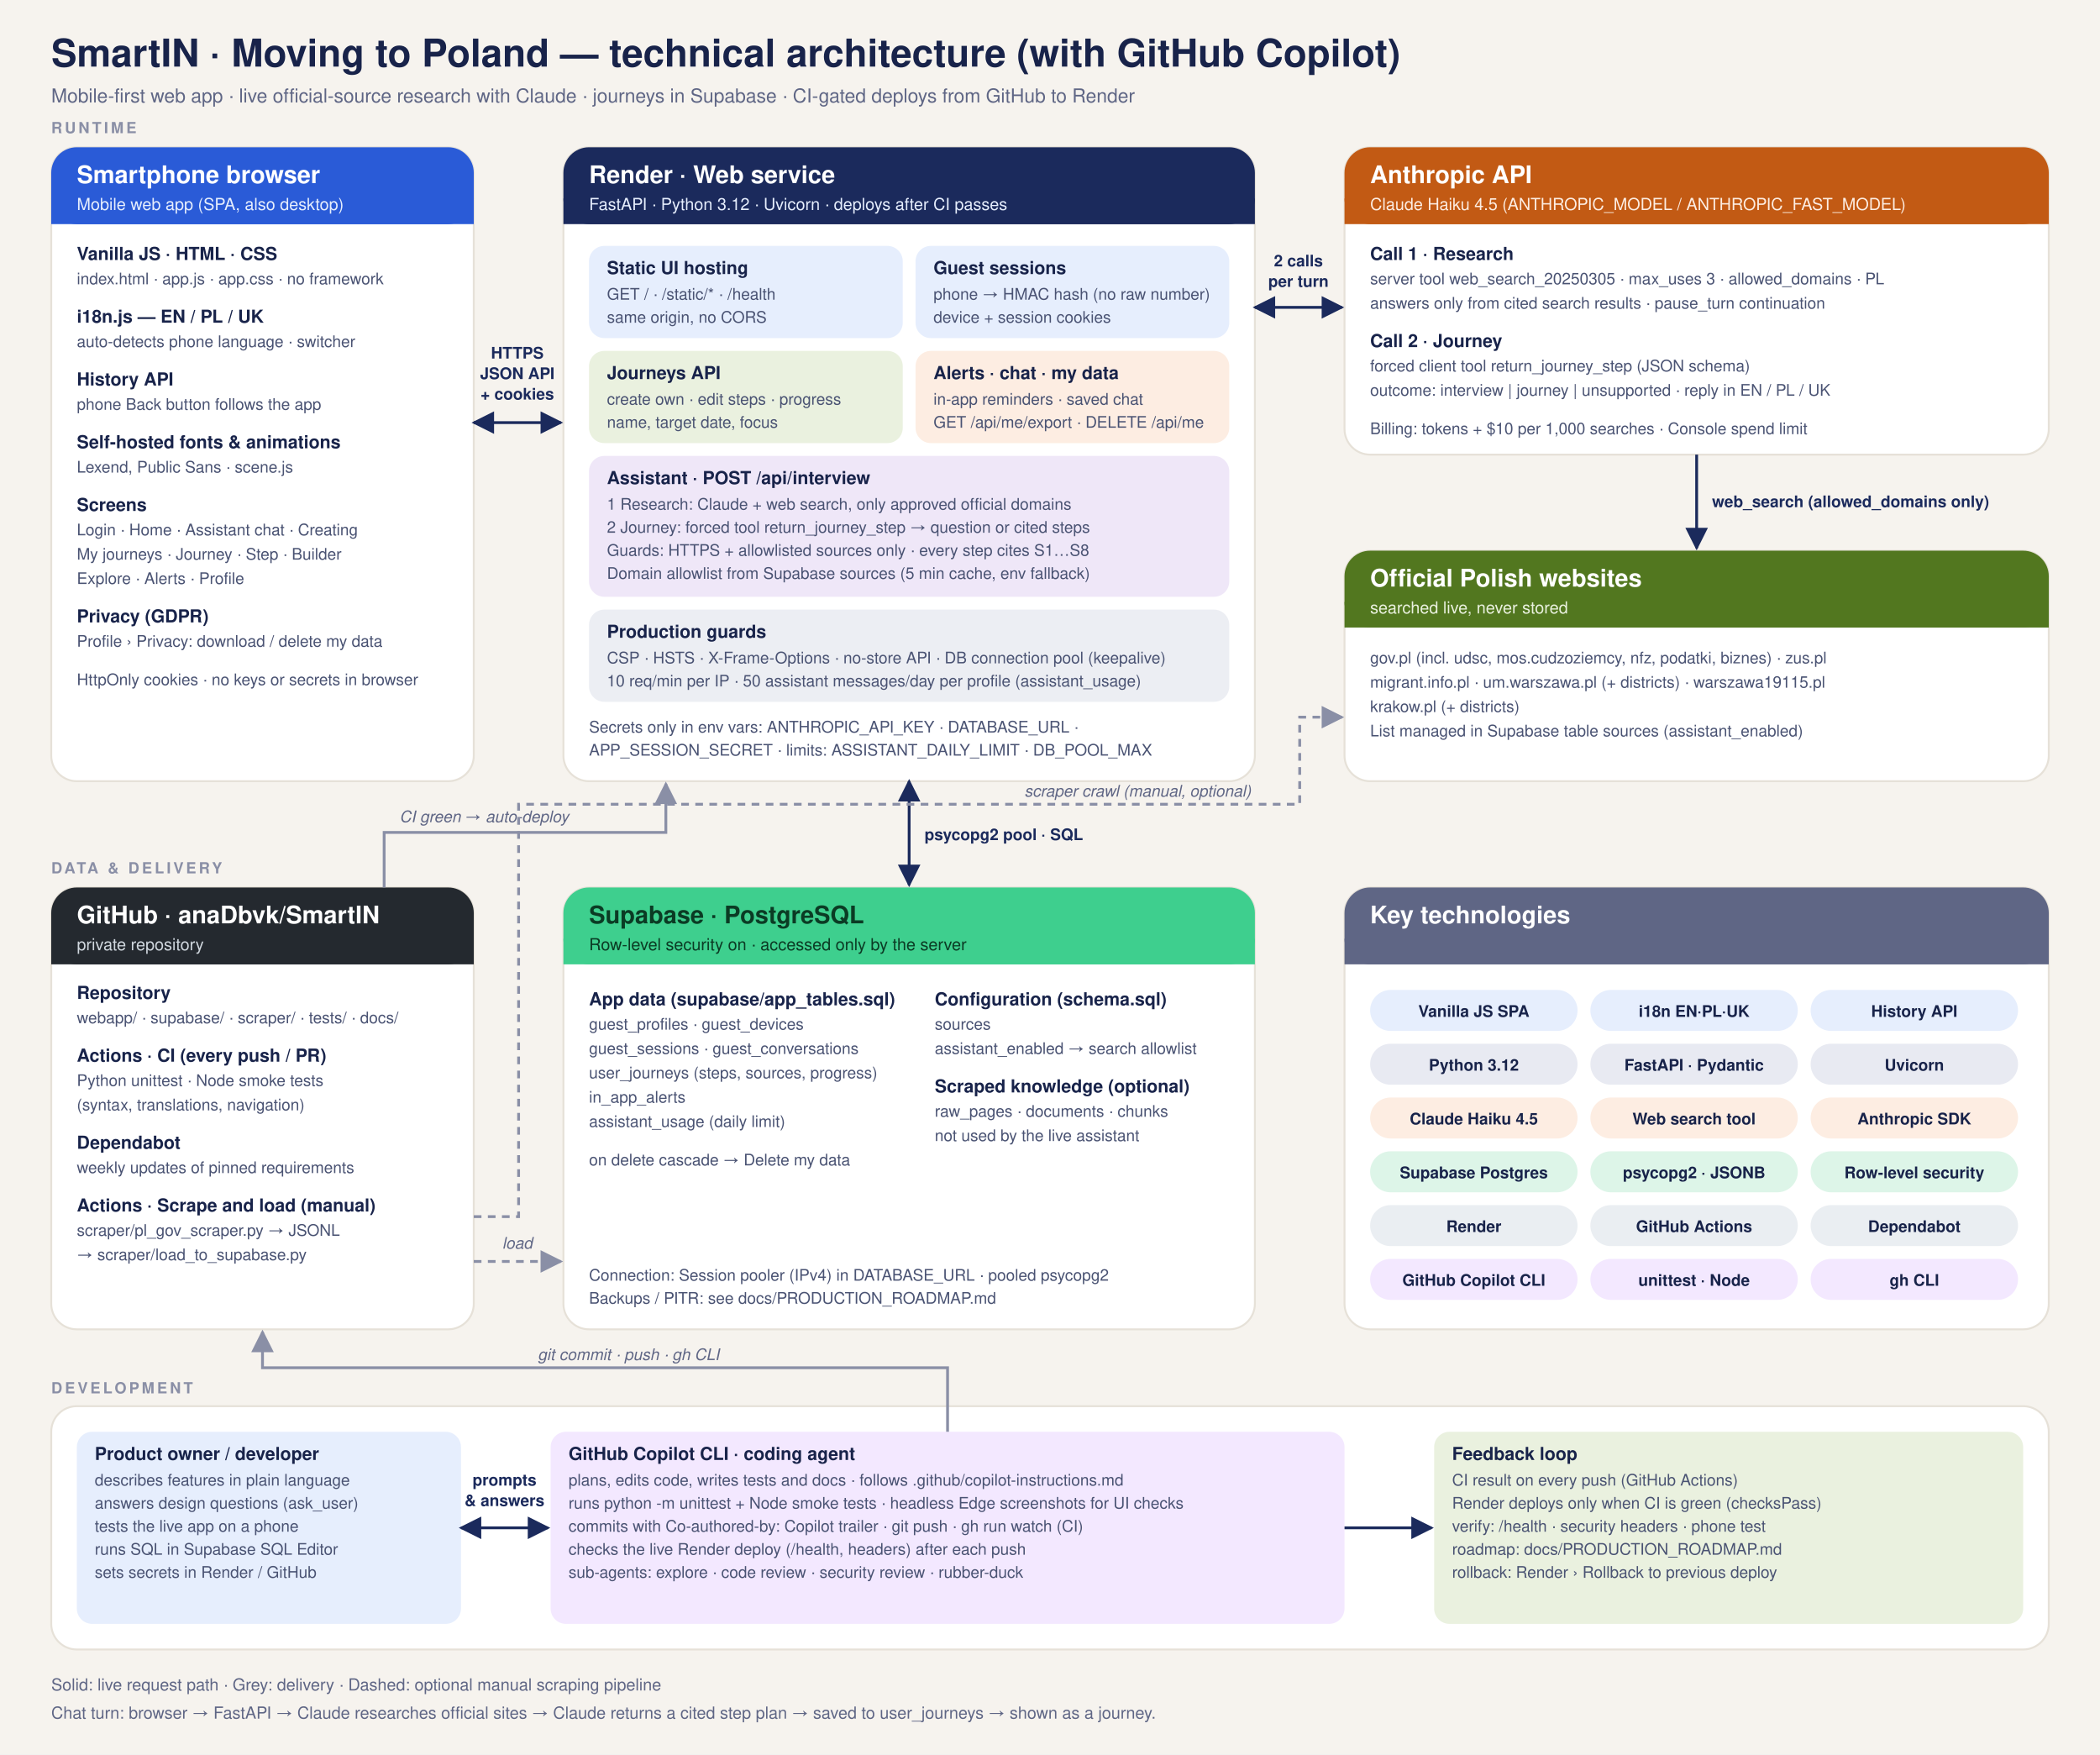
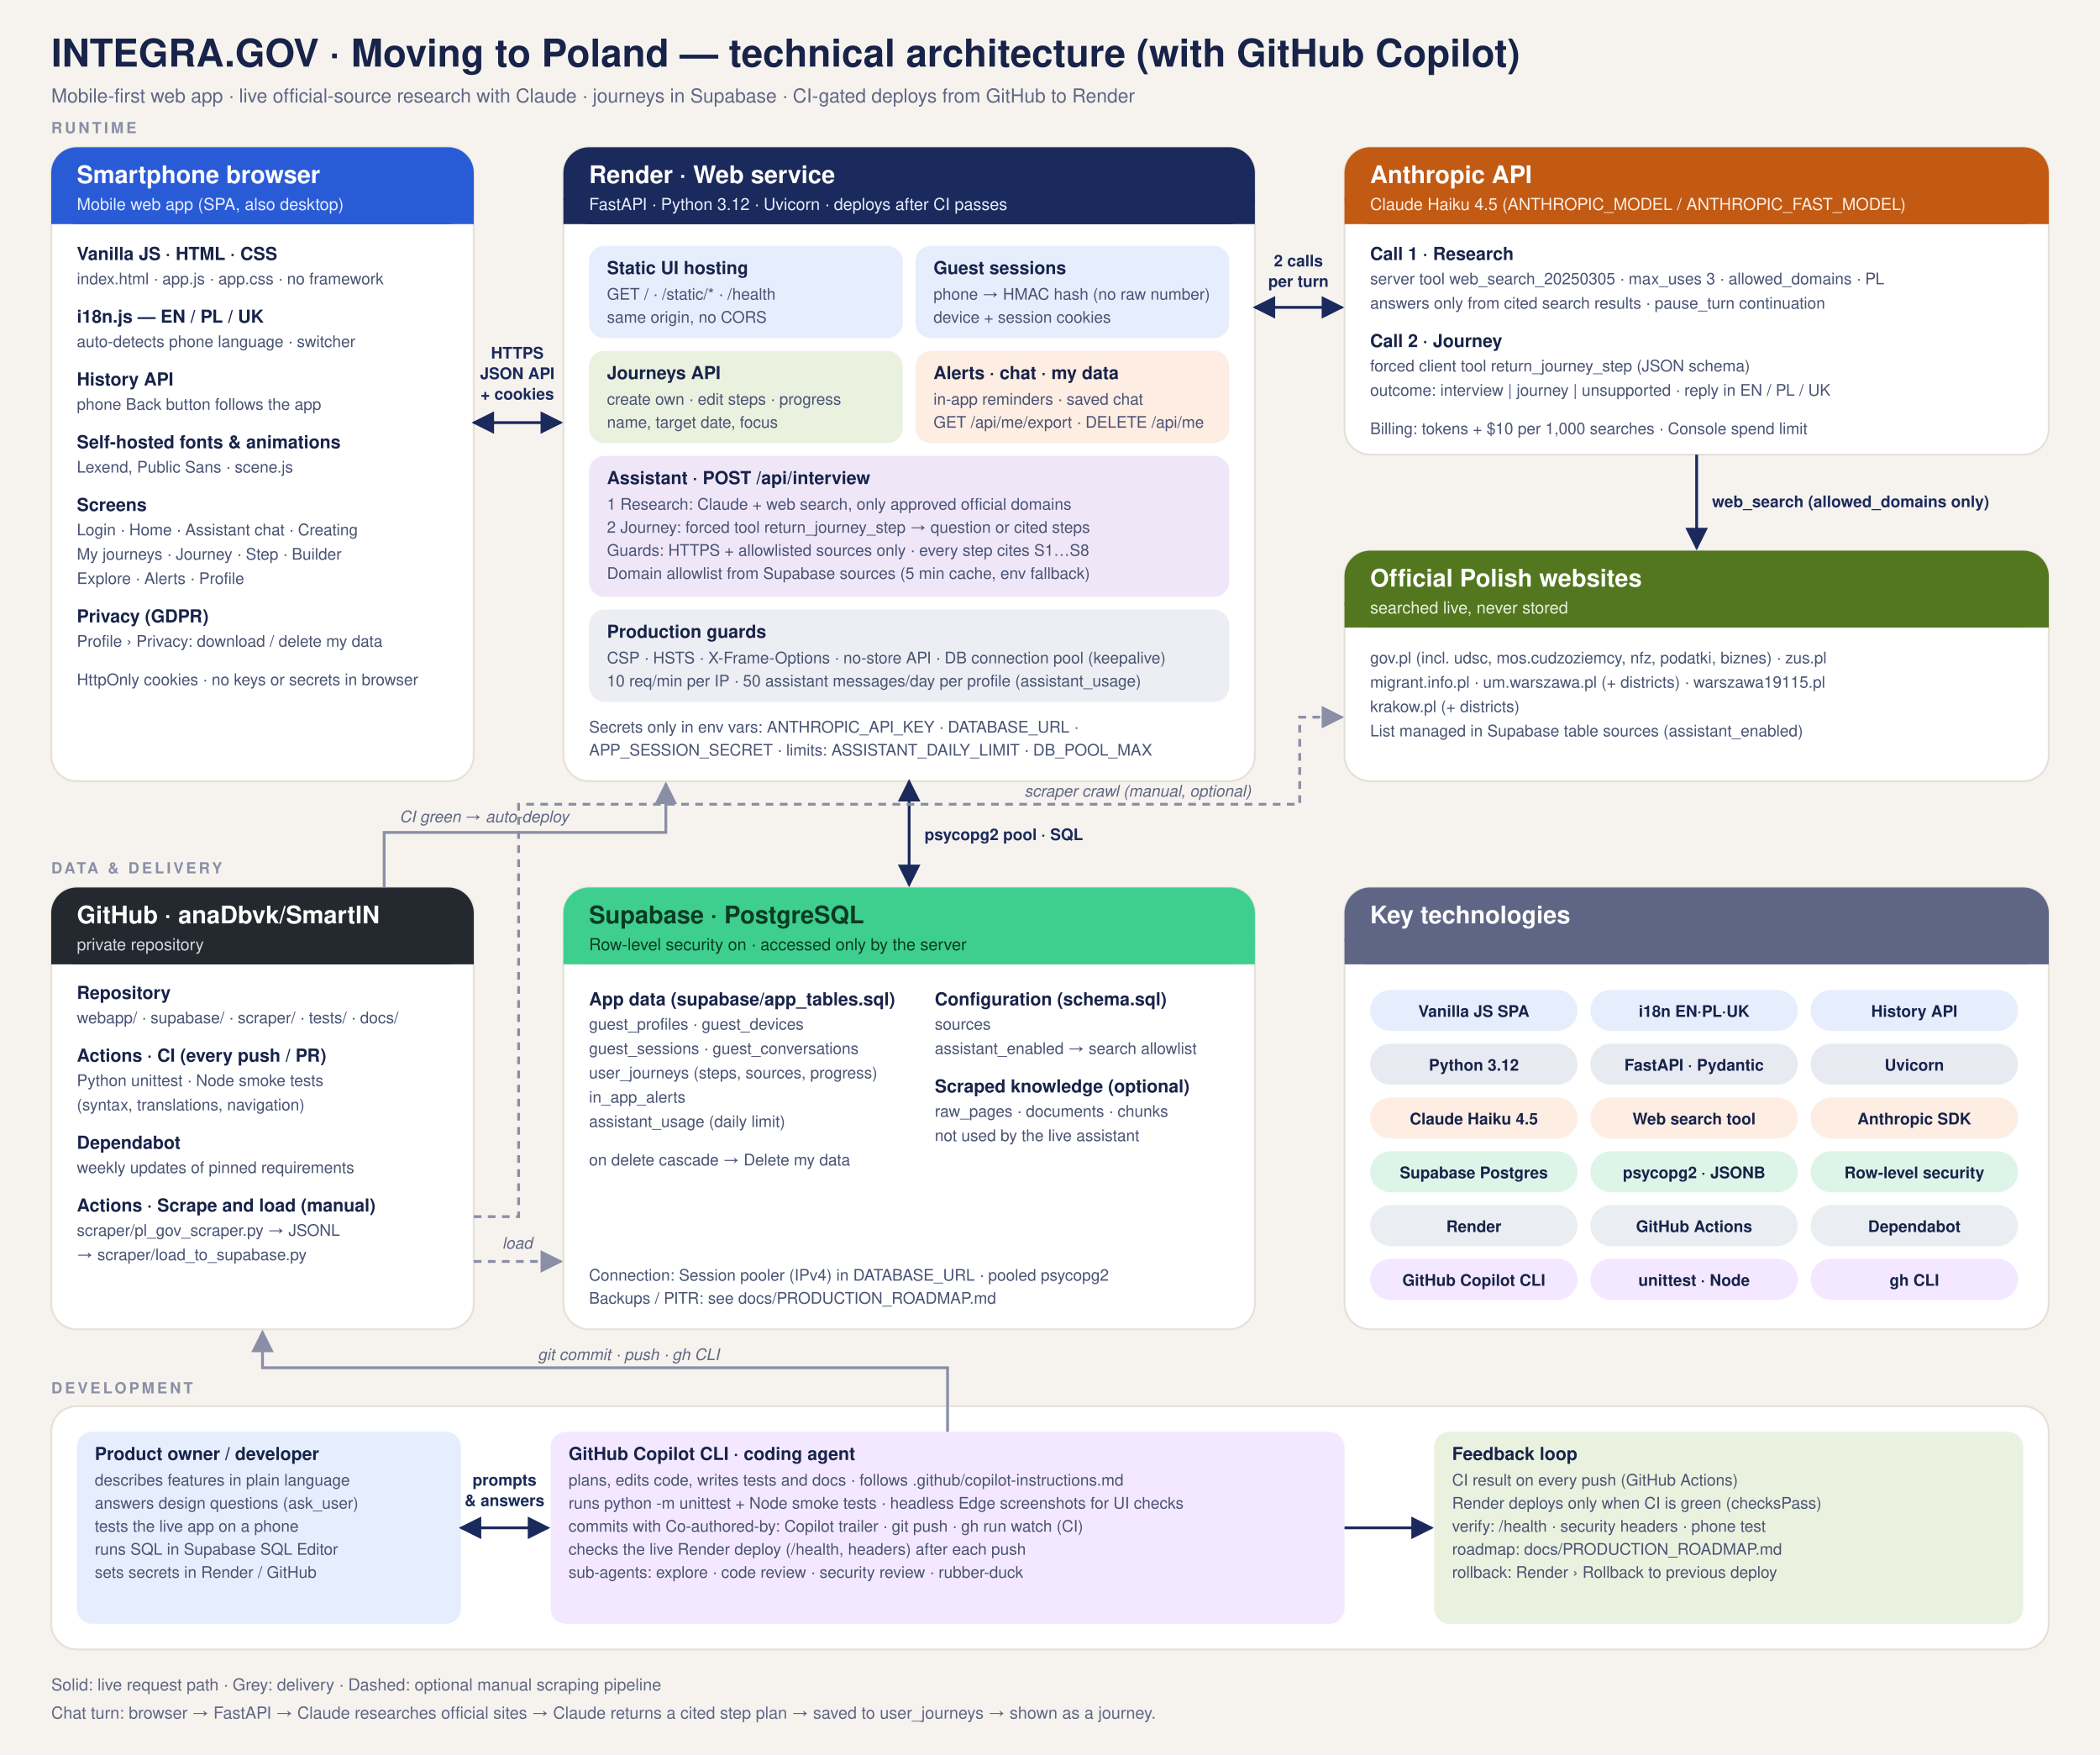
<svg xmlns="http://www.w3.org/2000/svg" width="1640" height="1370" viewBox="0 0 1640 1370" font-family="Segoe UI, Helvetica, Arial, sans-serif">
  <defs>
    <marker id="ah" viewBox="0 0 10 10" refX="9" refY="5" markerWidth="8" markerHeight="8" orient="auto-start-reverse">
      <path d="M0 0L10 5L0 10z" fill="#1B2A5C" />
    </marker>
    <marker id="ahg" viewBox="0 0 10 10" refX="9" refY="5" markerWidth="8" markerHeight="8" orient="auto-start-reverse">
      <path d="M0 0L10 5L0 10z" fill="#8A8FA6" />
    </marker>
    <style>
.h{font-size:19px;font-weight:700}
.sub{font-size:13px}
.t{font-size:14px;fill:#18234A}
.s{font-size:12.5px;fill:#4A5373}
.b{font-weight:700}
.lbl{font-size:12.5px;fill:#1B2A5C;font-weight:600}
.lblg{font-size:12.5px;fill:#5F6685;font-style:italic}
.chip{font-size:12.5px;fill:#18234A;font-weight:600}
.band{font-size:12px;fill:#8A8FA6;font-weight:700;letter-spacing:2px}
</style>
  </defs>
  <rect width="1640" height="1370" fill="#F6F3EE" />
-   <text x="40" y="52" class="t" style="font-size:30px;font-weight:700">SmartIN · Moving to Poland — technical architecture (with GitHub Copilot)</text>
+   <text x="40" y="52" class="t" style="font-size:30px;font-weight:700">INTEGRA.GOV · Moving to Poland — technical architecture (with GitHub Copilot)</text>
  <text x="40" y="80" class="s" style="font-size:15px;fill:#5F6685">Mobile-first web app · live official-source research with Claude · journeys in Supabase · CI-gated deploys from GitHub to Render</text>
  <text x="40" y="104" class="band">RUNTIME</text>
  <rect x="40" y="115" width="330" height="495" rx="20" fill="#fff" stroke="#E6E1D8" stroke-width="1.5" />
  <rect x="40" y="115" width="330" height="60" rx="20" fill="#2A5BD7" />
  <rect x="40" y="155" width="330" height="20" fill="#2A5BD7" />
  <text x="60" y="143" class="h" style="fill:#fff">Smartphone browser</text>
  <text x="60" y="164" class="sub" style="fill:#E6EEFD">Mobile web app (SPA, also desktop)</text>
  <text x="60" y="203" class="t b">Vanilla JS · HTML · CSS</text>
  <text x="60" y="222" class="s">index.html · app.js · app.css · no framework</text>
  <text x="60" y="252" class="t b">i18n.js — EN / PL / UK</text>
  <text x="60" y="271" class="s">auto-detects phone language · switcher</text>
  <text x="60" y="301" class="t b">History API</text>
  <text x="60" y="320" class="s">phone Back button follows the app</text>
  <text x="60" y="350" class="t b">Self-hosted fonts &amp; animations</text>
  <text x="60" y="369" class="s">Lexend, Public Sans · scene.js</text>
  <text x="60" y="399" class="t b">Screens</text>
  <text x="60" y="418" class="s">Login · Home · Assistant chat · Creating</text>
  <text x="60" y="437" class="s">My journeys · Journey · Step · Builder</text>
  <text x="60" y="456" class="s">Explore · Alerts · Profile</text>
  <text x="60" y="486" class="t b">Privacy (GDPR)</text>
  <text x="60" y="505" class="s">Profile › Privacy: download / delete my data</text>
  <text x="60" y="535" class="s">HttpOnly cookies · no keys or secrets in browser</text>
  <rect x="440" y="115" width="540" height="495" rx="20" fill="#fff" stroke="#E6E1D8" stroke-width="1.5" />
  <rect x="440" y="115" width="540" height="60" rx="20" fill="#1B2A5C" />
  <rect x="440" y="155" width="540" height="20" fill="#1B2A5C" />
  <text x="460" y="143" class="h" style="fill:#fff">Render · Web service</text>
  <text x="460" y="164" class="sub" style="fill:#E6EEFD">FastAPI · Python 3.12 · Uvicorn · deploys after CI passes</text>
  <rect x="460" y="192" width="245" height="72" rx="12" fill="#E6EEFD" />
  <text x="474" y="214" class="t b">Static UI hosting</text>
  <text x="474" y="234" class="s">GET / · /static/* · /health</text>
  <text x="474" y="252" class="s">same origin, no CORS</text>
  <rect x="715" y="192" width="245" height="72" rx="12" fill="#E6EEFD" />
  <text x="729" y="214" class="t b">Guest sessions</text>
  <text x="729" y="234" class="s">phone → HMAC hash (no raw number)</text>
  <text x="729" y="252" class="s">device + session cookies</text>
  <rect x="460" y="274" width="245" height="72" rx="12" fill="#EAF1DF" />
  <text x="474" y="296" class="t b">Journeys API</text>
  <text x="474" y="316" class="s">create own · edit steps · progress</text>
  <text x="474" y="334" class="s">name, target date, focus</text>
  <rect x="715" y="274" width="245" height="72" rx="12" fill="#FDEDE2" />
  <text x="729" y="296" class="t b">Alerts · chat · my data</text>
  <text x="729" y="316" class="s">in-app reminders · saved chat</text>
  <text x="729" y="334" class="s">GET /api/me/export · DELETE /api/me</text>
  <rect x="460" y="356" width="500" height="110" rx="12" fill="#EFE7F8" />
  <text x="474" y="378" class="t b">Assistant · POST /api/interview</text>
  <text x="474" y="398" class="s">1  Research: Claude + web search, only approved official domains</text>
  <text x="474" y="416" class="s">2  Journey: forced tool return_journey_step → question or cited steps</text>
  <text x="474" y="434" class="s">Guards: HTTPS + allowlisted sources only · every step cites S1…S8</text>
  <text x="474" y="452" class="s">Domain allowlist from Supabase sources (5 min cache, env fallback)</text>
  <rect x="460" y="476" width="500" height="72" rx="12" fill="#ECEEF3" />
  <text x="474" y="498" class="t b">Production guards</text>
  <text x="474" y="518" class="s">CSP · HSTS · X-Frame-Options · no-store API · DB connection pool (keepalive)</text>
  <text x="474" y="536" class="s">10 req/min per IP · 50 assistant messages/day per profile (assistant_usage)</text>
  <text x="460" y="572" class="s">Secrets only in env vars: ANTHROPIC_API_KEY · DATABASE_URL ·</text>
  <text x="460" y="590" class="s">APP_SESSION_SECRET · limits: ASSISTANT_DAILY_LIMIT · DB_POOL_MAX</text>
  <rect x="1050" y="115" width="550" height="240" rx="20" fill="#fff" stroke="#E6E1D8" stroke-width="1.5" />
  <rect x="1050" y="115" width="550" height="60" rx="20" fill="#C25A14" />
  <rect x="1050" y="155" width="550" height="20" fill="#C25A14" />
  <text x="1070" y="143" class="h" style="fill:#fff">Anthropic API</text>
  <text x="1070" y="164" class="sub" style="fill:#FDEDE2">Claude Haiku 4.5 (ANTHROPIC_MODEL / ANTHROPIC_FAST_MODEL)</text>
  <text x="1070" y="203" class="t b">Call 1 · Research</text>
  <text x="1070" y="222" class="s">server tool web_search_20250305 · max_uses 3 · allowed_domains · PL</text>
  <text x="1070" y="241" class="s">answers only from cited search results · pause_turn continuation</text>
  <text x="1070" y="271" class="t b">Call 2 · Journey</text>
  <text x="1070" y="290" class="s">forced client tool return_journey_step (JSON schema)</text>
  <text x="1070" y="309" class="s">outcome: interview | journey | unsupported · reply in EN / PL / UK</text>
  <text x="1070" y="339" class="s">Billing: tokens + $10 per 1,000 searches · Console spend limit</text>
  <rect x="1050" y="430" width="550" height="180" rx="20" fill="#fff" stroke="#E6E1D8" stroke-width="1.5" />
  <rect x="1050" y="430" width="550" height="60" rx="20" fill="#52771F" />
  <rect x="1050" y="470" width="550" height="20" fill="#52771F" />
  <text x="1070" y="458" class="h" style="fill:#fff">Official Polish websites</text>
  <text x="1070" y="479" class="sub" style="fill:#EAF1DF">searched live, never stored</text>
  <text x="1070" y="518" class="s">gov.pl (incl. udsc, mos.cudzoziemcy, nfz, podatki, biznes) · zus.pl</text>
  <text x="1070" y="537" class="s">migrant.info.pl · um.warszawa.pl (+ districts) · warszawa19115.pl</text>
  <text x="1070" y="556" class="s">krakow.pl (+ districts)</text>
  <text x="1070" y="575" class="s">List managed in Supabase table sources (assistant_enabled)</text>
  <text x="40" y="682" class="band">DATA &amp; DELIVERY</text>
  <rect x="40" y="693" width="330" height="345" rx="20" fill="#fff" stroke="#E6E1D8" stroke-width="1.5" />
  <rect x="40" y="693" width="330" height="60" rx="20" fill="#24292F" />
  <rect x="40" y="733" width="330" height="20" fill="#24292F" />
  <text x="60" y="721" class="h" style="fill:#fff">GitHub · anaDbvk/SmartIN</text>
  <text x="60" y="742" class="sub" style="fill:#D0D7DE">private repository</text>
  <text x="60" y="780" class="t b">Repository</text>
  <text x="60" y="799" class="s">webapp/ · supabase/ · scraper/ · tests/ · docs/</text>
  <text x="60" y="829" class="t b">Actions · CI (every push / PR)</text>
  <text x="60" y="848" class="s">Python unittest · Node smoke tests</text>
  <text x="60" y="867" class="s">(syntax, translations, navigation)</text>
  <text x="60" y="897" class="t b">Dependabot</text>
  <text x="60" y="916" class="s">weekly updates of pinned requirements</text>
  <text x="60" y="946" class="t b">Actions · Scrape and load (manual)</text>
  <text x="60" y="965" class="s">scraper/pl_gov_scraper.py → JSONL</text>
  <text x="60" y="984" class="s">→ scraper/load_to_supabase.py</text>
  <rect x="440" y="693" width="540" height="345" rx="20" fill="#fff" stroke="#E6E1D8" stroke-width="1.5" />
  <rect x="440" y="693" width="540" height="60" rx="20" fill="#3ECF8E" />
  <rect x="440" y="733" width="540" height="20" fill="#3ECF8E" />
  <text x="460" y="721" class="h" style="fill:#0B3B24">Supabase · PostgreSQL</text>
  <text x="460" y="742" class="sub" style="fill:#0B3B24">Row-level security on · accessed only by the server</text>
  <text x="460" y="785" class="t b">App data (supabase/app_tables.sql)</text>
  <text x="460" y="804" class="s">guest_profiles · guest_devices</text>
  <text x="460" y="823" class="s">guest_sessions · guest_conversations</text>
  <text x="460" y="842" class="s">user_journeys (steps, sources, progress)</text>
  <text x="460" y="861" class="s">in_app_alerts</text>
  <text x="460" y="880" class="s">assistant_usage (daily limit)</text>
  <text x="460" y="910" class="s">on delete cascade → Delete my data</text>
  <text x="730" y="785" class="t b">Configuration (schema.sql)</text>
  <text x="730" y="804" class="s">sources</text>
  <text x="730" y="823" class="s">    assistant_enabled → search allowlist</text>
  <text x="730" y="853" class="t b">Scraped knowledge (optional)</text>
  <text x="730" y="872" class="s">raw_pages · documents · chunks</text>
  <text x="730" y="891" class="s">    not used by the live assistant</text>
  <text x="460" y="1000" class="s">Connection: Session pooler (IPv4) in DATABASE_URL · pooled psycopg2</text>
  <text x="460" y="1018" class="s">Backups / PITR: see docs/PRODUCTION_ROADMAP.md</text>
  <rect x="1050" y="693" width="550" height="345" rx="20" fill="#fff" stroke="#E6E1D8" stroke-width="1.5" />
  <rect x="1050" y="693" width="550" height="60" rx="20" fill="#5F6685" />
  <rect x="1050" y="733" width="550" height="20" fill="#5F6685" />
  <text x="1070" y="721" class="h" style="fill:#fff">Key technologies</text>
  <rect x="1070" y="773" width="162" height="32" rx="16" fill="#E6EEFD" />
  <text x="1151" y="794" class="chip" text-anchor="middle">Vanilla JS SPA</text>
  <rect x="1242" y="773" width="162" height="32" rx="16" fill="#E6EEFD" />
  <text x="1323" y="794" class="chip" text-anchor="middle">i18n EN·PL·UK</text>
  <rect x="1414" y="773" width="162" height="32" rx="16" fill="#E6EEFD" />
  <text x="1495" y="794" class="chip" text-anchor="middle">History API</text>
  <rect x="1070" y="815" width="162" height="32" rx="16" fill="#E8EAF2" />
  <text x="1151" y="836" class="chip" text-anchor="middle">Python 3.12</text>
  <rect x="1242" y="815" width="162" height="32" rx="16" fill="#E8EAF2" />
  <text x="1323" y="836" class="chip" text-anchor="middle">FastAPI · Pydantic</text>
  <rect x="1414" y="815" width="162" height="32" rx="16" fill="#E8EAF2" />
  <text x="1495" y="836" class="chip" text-anchor="middle">Uvicorn</text>
  <rect x="1070" y="857" width="162" height="32" rx="16" fill="#FDEDE2" />
  <text x="1151" y="878" class="chip" text-anchor="middle">Claude Haiku 4.5</text>
  <rect x="1242" y="857" width="162" height="32" rx="16" fill="#FDEDE2" />
  <text x="1323" y="878" class="chip" text-anchor="middle">Web search tool</text>
  <rect x="1414" y="857" width="162" height="32" rx="16" fill="#FDEDE2" />
  <text x="1495" y="878" class="chip" text-anchor="middle">Anthropic SDK</text>
  <rect x="1070" y="899" width="162" height="32" rx="16" fill="#DDF5E8" />
  <text x="1151" y="920" class="chip" text-anchor="middle">Supabase Postgres</text>
  <rect x="1242" y="899" width="162" height="32" rx="16" fill="#DDF5E8" />
  <text x="1323" y="920" class="chip" text-anchor="middle">psycopg2 · JSONB</text>
  <rect x="1414" y="899" width="162" height="32" rx="16" fill="#DDF5E8" />
  <text x="1495" y="920" class="chip" text-anchor="middle">Row-level security</text>
  <rect x="1070" y="941" width="162" height="32" rx="16" fill="#EAEEF2" />
  <text x="1151" y="962" class="chip" text-anchor="middle">Render</text>
  <rect x="1242" y="941" width="162" height="32" rx="16" fill="#EAEEF2" />
  <text x="1323" y="962" class="chip" text-anchor="middle">GitHub Actions</text>
  <rect x="1414" y="941" width="162" height="32" rx="16" fill="#EAEEF2" />
  <text x="1495" y="962" class="chip" text-anchor="middle">Dependabot</text>
  <rect x="1070" y="983" width="162" height="32" rx="16" fill="#F3E8FF" />
  <text x="1151" y="1004" class="chip" text-anchor="middle">GitHub Copilot CLI</text>
  <rect x="1242" y="983" width="162" height="32" rx="16" fill="#F3E8FF" />
  <text x="1323" y="1004" class="chip" text-anchor="middle">unittest · Node</text>
  <rect x="1414" y="983" width="162" height="32" rx="16" fill="#F3E8FF" />
  <text x="1495" y="1004" class="chip" text-anchor="middle">gh CLI</text>
  <text x="40" y="1088" class="band">DEVELOPMENT</text>
  <rect x="40" y="1098" width="1560" height="190" rx="20" fill="#fff" stroke="#E6E1D8" stroke-width="1.5" />
  <rect x="60" y="1118" width="300" height="150" rx="12" fill="#E6EEFD" />
  <text x="74" y="1140" class="t b">Product owner / developer</text>
  <text x="74" y="1160" class="s">describes features in plain language</text>
  <text x="74" y="1178" class="s">answers design questions (ask_user)</text>
  <text x="74" y="1196" class="s">tests the live app on a phone</text>
  <text x="74" y="1214" class="s">runs SQL in Supabase SQL Editor</text>
  <text x="74" y="1232" class="s">sets secrets in Render / GitHub</text>
  <rect x="430" y="1118" width="620" height="150" rx="12" fill="#F3E8FF" />
  <text x="444" y="1140" class="t b">GitHub Copilot CLI · coding agent</text>
  <text x="444" y="1160" class="s">plans, edits code, writes tests and docs · follows .github/copilot-instructions.md</text>
  <text x="444" y="1178" class="s">runs python -m unittest + Node smoke tests · headless Edge screenshots for UI checks</text>
  <text x="444" y="1196" class="s">commits with Co-authored-by: Copilot trailer · git push · gh run watch (CI)</text>
  <text x="444" y="1214" class="s">checks the live Render deploy (/health, headers) after each push</text>
  <text x="444" y="1232" class="s">sub-agents: explore · code review · security review · rubber-duck</text>
  <polyline points="360,1193 428,1193" fill="none" stroke="#1B2A5C" stroke-width="2.2" marker-end="url(#ah)" marker-start="url(#ah)" />
  <text x="394" y="1160" class="lbl" text-anchor="middle">prompts</text>
  <text x="394" y="1176" class="lbl" text-anchor="middle">&amp; answers</text>
  <polyline points="740,1118 740,1068 205,1068 205,1040" fill="none" stroke="#8A8FA6" stroke-width="2.2" marker-end="url(#ahg)" />
  <text x="420" y="1062" class="lblg" text-anchor="start">git commit · push · gh CLI</text>
  <rect x="1120" y="1118" width="460" height="150" rx="12" fill="#EAF1DF" />
  <text x="1134" y="1140" class="t b">Feedback loop</text>
  <text x="1134" y="1160" class="s">CI result on every push (GitHub Actions)</text>
  <text x="1134" y="1178" class="s">Render deploys only when CI is green (checksPass)</text>
  <text x="1134" y="1196" class="s">verify: /health · security headers · phone test</text>
  <text x="1134" y="1214" class="s">roadmap: docs/PRODUCTION_ROADMAP.md</text>
  <text x="1134" y="1232" class="s">rollback: Render › Rollback to previous deploy</text>
  <polyline points="1050,1193 1118,1193" fill="none" stroke="#1B2A5C" stroke-width="2.2" marker-end="url(#ah)" />
  <polyline points="370,330 438,330" fill="none" stroke="#1B2A5C" stroke-width="2.2" marker-end="url(#ah)" marker-start="url(#ah)" />
  <text x="404" y="280" class="lbl" text-anchor="middle">HTTPS</text>
  <text x="404" y="296" class="lbl" text-anchor="middle">JSON API</text>
  <text x="404" y="312" class="lbl" text-anchor="middle">+ cookies</text>
  <polyline points="980,240 1048,240" fill="none" stroke="#1B2A5C" stroke-width="2.2" marker-end="url(#ah)" marker-start="url(#ah)" />
  <text x="1014" y="208" class="lbl" text-anchor="middle">2 calls</text>
  <text x="1014" y="224" class="lbl" text-anchor="middle">per turn</text>
  <polyline points="1325,355 1325,428" fill="none" stroke="#1B2A5C" stroke-width="2.2" marker-end="url(#ah)" />
  <text x="1337" y="396" class="lbl" text-anchor="start">web_search (allowed_domains only)</text>
  <polyline points="710,610 710,691" fill="none" stroke="#1B2A5C" stroke-width="2.2" marker-end="url(#ah)" marker-start="url(#ah)" />
  <text x="722" y="656" class="lbl" text-anchor="start">psycopg2 pool · SQL</text>
  <polyline points="300,693 300,650 520,650 520,612" fill="none" stroke="#8A8FA6" stroke-width="2.2" marker-end="url(#ahg)" />
  <text x="312" y="642" class="lblg" text-anchor="start">CI green → auto-deploy</text>
  <polyline points="370,985 438,985" fill="none" stroke="#8A8FA6" stroke-width="2.2" stroke-dasharray="6 5" marker-end="url(#ahg)" />
  <text x="404" y="975" class="lblg" text-anchor="middle">load</text>
  <polyline points="370,950 405,950 405,628 1015,628 1015,560 1048,560" fill="none" stroke="#8A8FA6" stroke-width="2.2" stroke-dasharray="6 5" marker-end="url(#ahg)" />
  <text x="800" y="622" class="lblg" text-anchor="start">scraper crawl (manual, optional)</text>
  <text x="40" y="1320" class="s" style="font-size:13px;fill:#5F6685">Solid: live request path · Grey: delivery · Dashed: optional manual scraping pipeline</text>
  <text x="40" y="1342" class="s" style="font-size:13px;fill:#5F6685">Chat turn: browser → FastAPI → Claude researches official sites → Claude returns a cited step plan → saved to user_journeys → shown as a journey.</text>
</svg>
